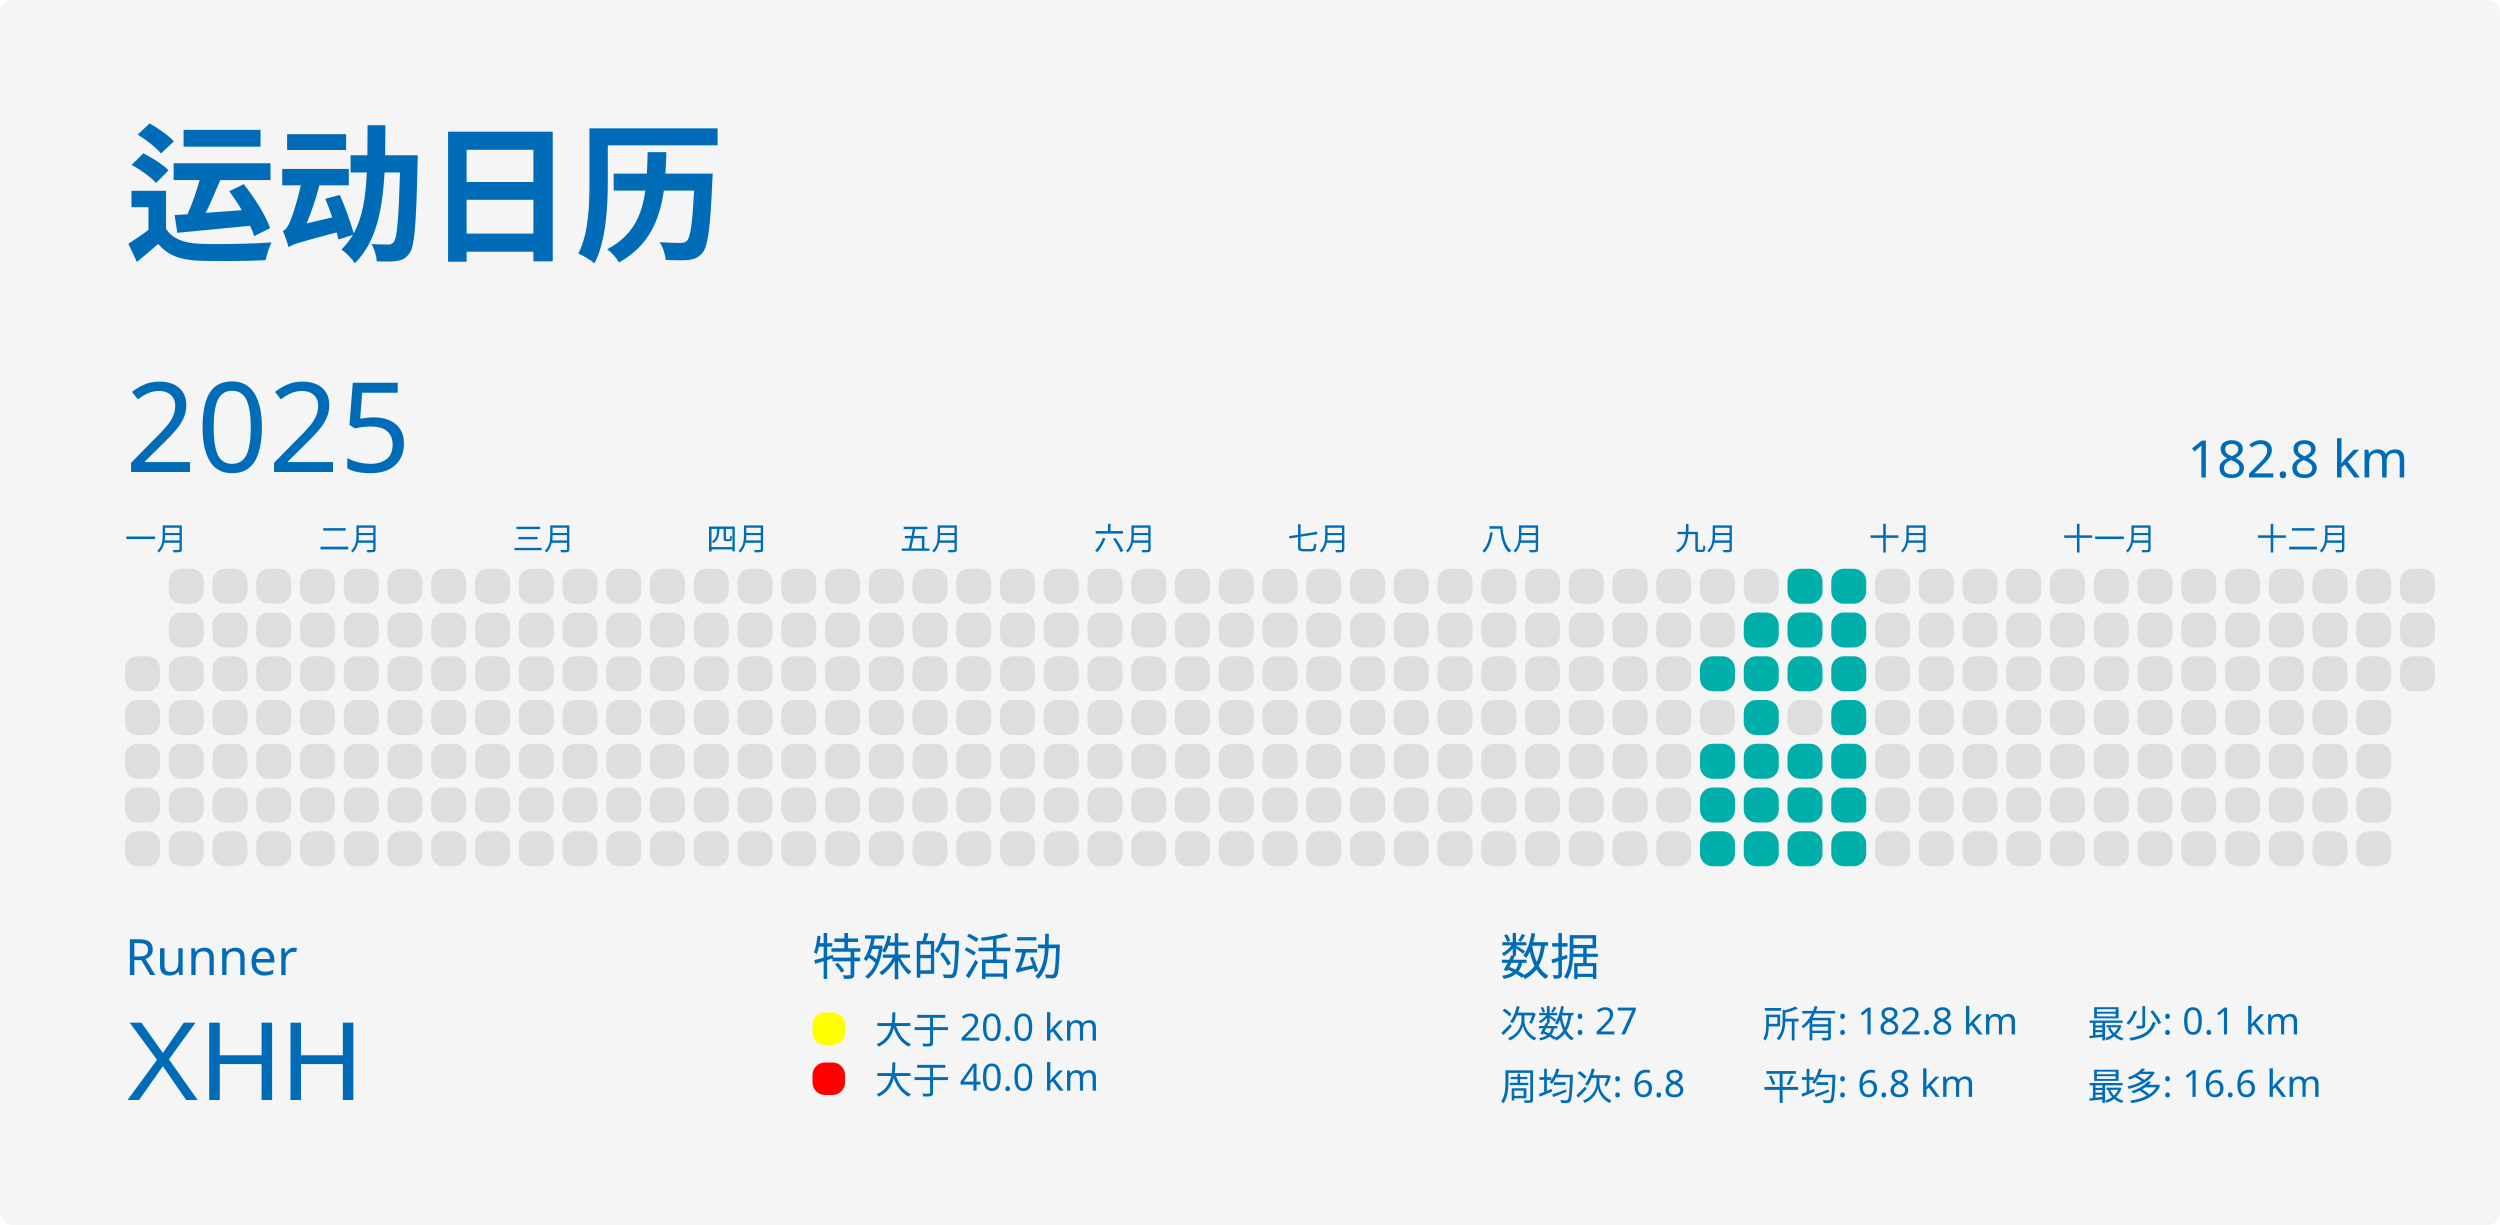
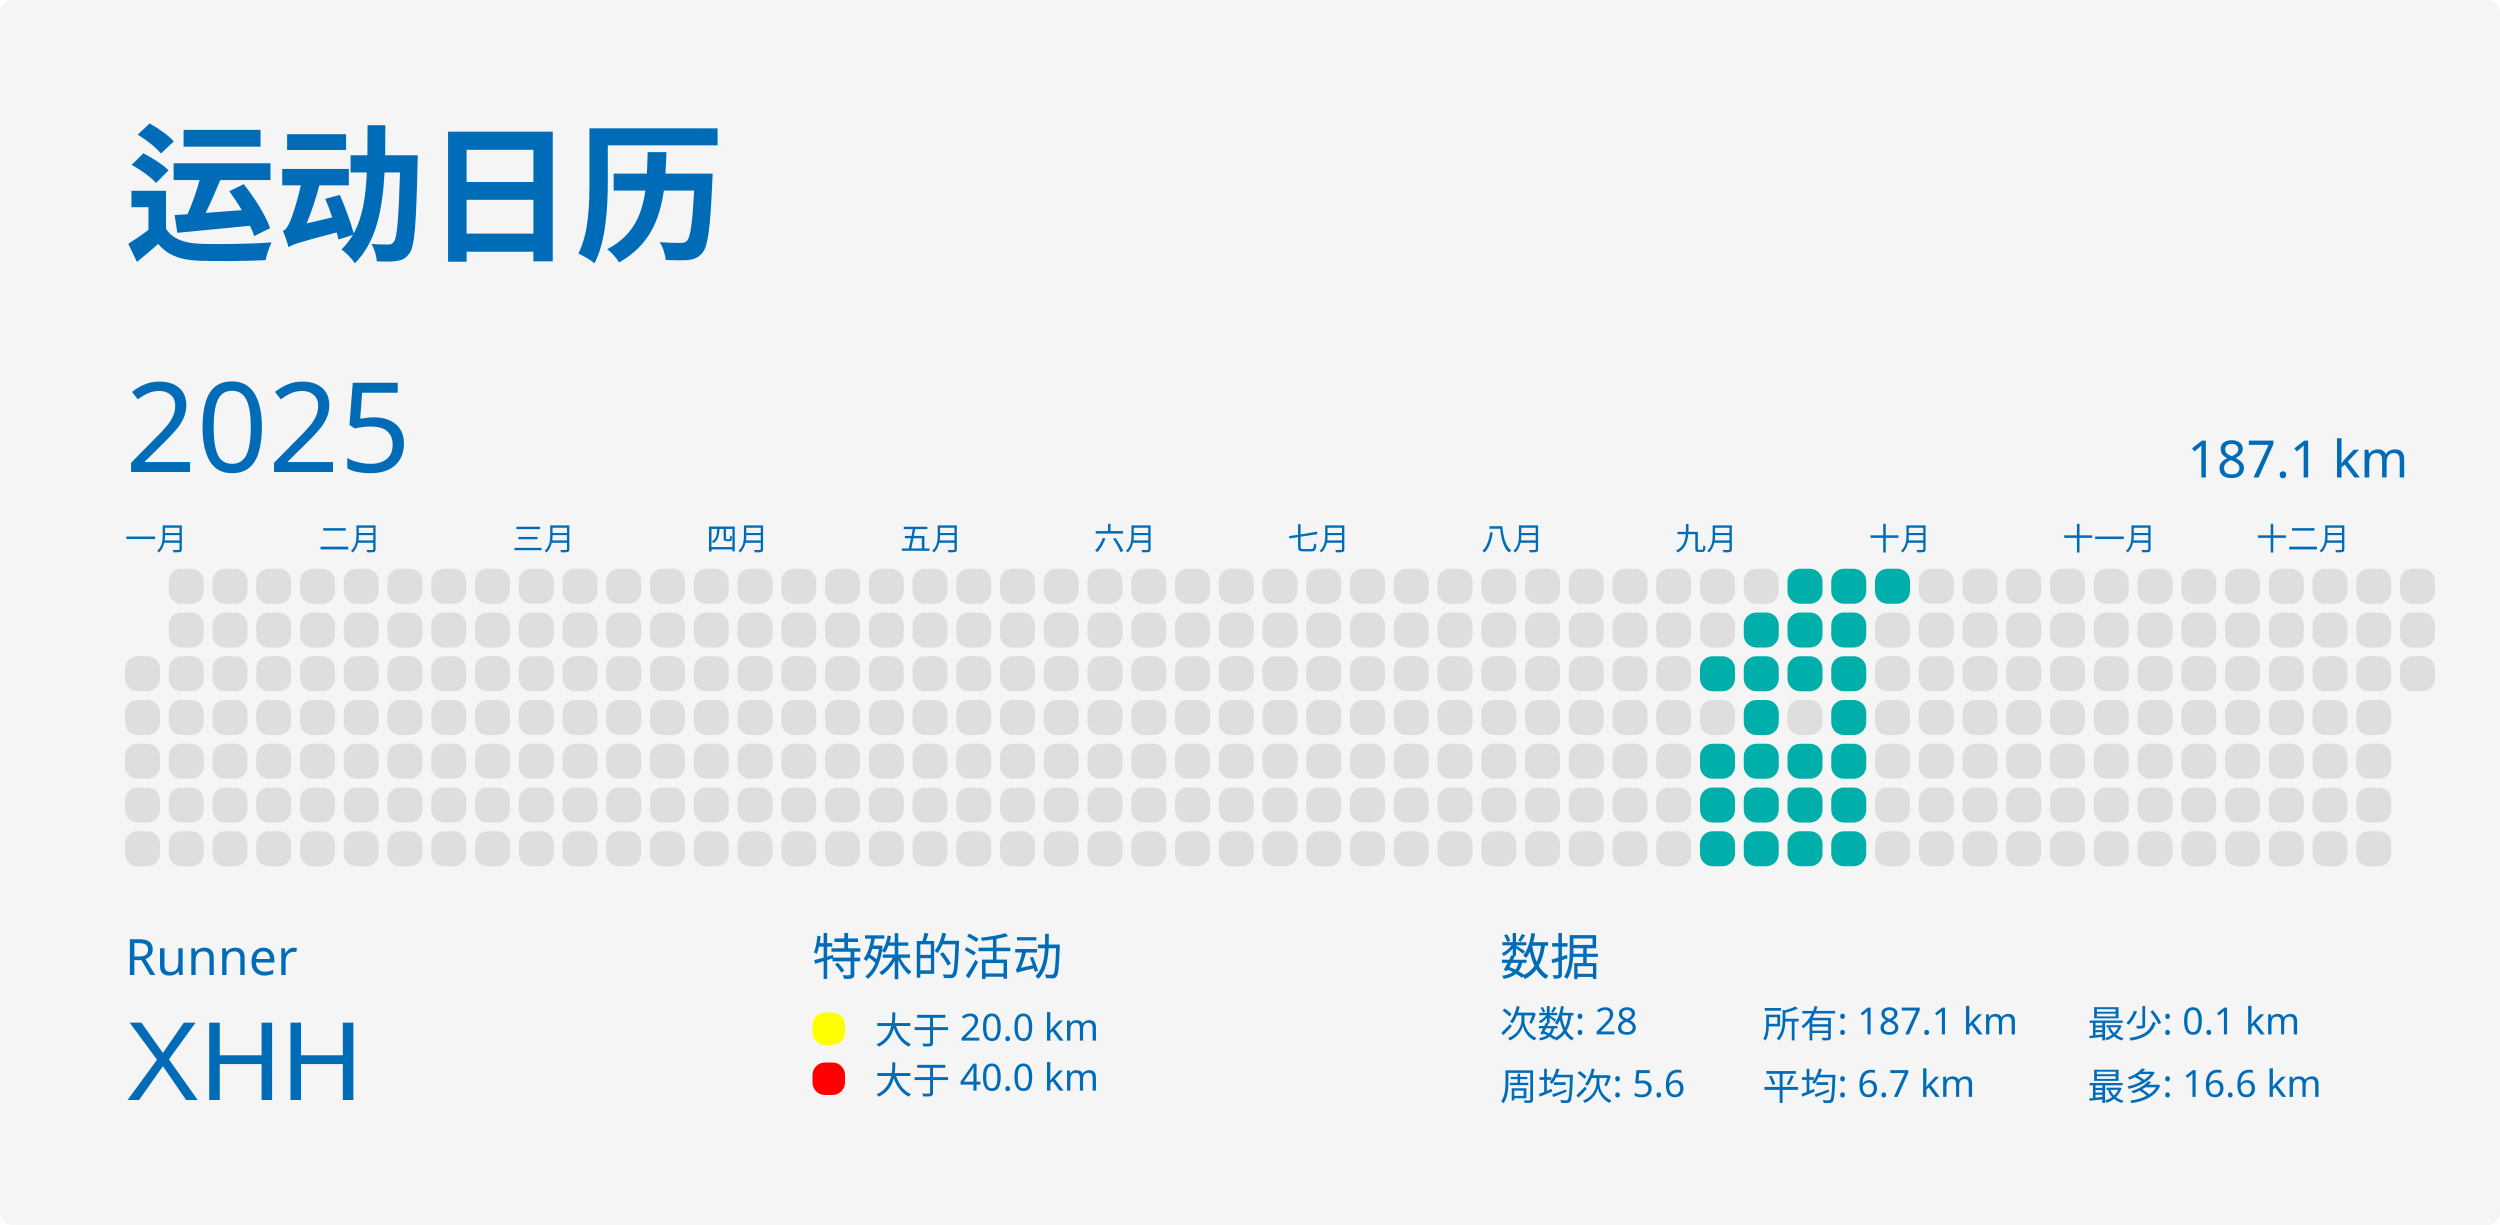
<svg xmlns="http://www.w3.org/2000/svg" baseProfile="full" height="98mm" version="1.1" viewBox="0,0,200,98" width="200mm">
  <defs />
  <rect fill="#f5f5f5" height="98" rx="1" ry="1" width="200" x="0" y="0" />
  <text fill="#006cb8" style="font-size:12px; font-family:MGI-Regular; font-weight:bold;" x="10" y="20">运动日历</text>
  <text fill="#006cb8" style="font-size:4px; font-family:MGI-Regular" x="10" y="78">Runner</text>
  <text fill="#006cb8" style="font-size:9px; font-family:Arial" x="10" y="88">XHH</text>
  <text fill="#006cb8" style="font-size:4px; font-family:MGI-Regular" x="65" y="78">特殊的活动</text>
  <rect fill="yellow" height="2.6" rx="1" ry="1" width="2.6" x="65" y="81" />
  <text fill="#006cb8" style="font-size:3px; font-family:MGI-Regular" x="70" y="83.5">大于 20.0 km</text>
  <rect fill="red" height="2.6" rx="1" ry="1" width="2.6" x="65" y="85" />
  <text fill="#006cb8" style="font-size:3px; font-family:MGI-Regular" x="70" y="87.5">大于 40.0 km</text>
  <text fill="#006cb8" style="font-size:4px; font-family:MGI-Regular" x="120" y="78">数据</text>
-   <text fill="#006cb8" style="font-size:3px; font-family:MGI-Regular" x="120" y="83">次数: 27</text>
-   <text fill="#006cb8" style="font-size:3px; font-family:MGI-Regular" x="120" y="88">周均次: 6.8</text>
-   <text fill="#006cb8" style="font-size:3px; font-family:MGI-Regular" x="141" y="83">所有: 182.8 km</text>
-   <text fill="#006cb8" style="font-size:3px; font-family:MGI-Regular" x="141" y="88">平均: 6.8 km</text>
+   <text fill="#006cb8" style="font-size:3px; font-family:MGI-Regular" x="120" y="83">次数: 28</text>
+   <text fill="#006cb8" style="font-size:3px; font-family:MGI-Regular" x="120" y="88">周均次: 5.6</text>
+   <text fill="#006cb8" style="font-size:3px; font-family:MGI-Regular" x="141" y="83">所有: 187.1 km</text>
+   <text fill="#006cb8" style="font-size:3px; font-family:MGI-Regular" x="141" y="88">平均: 6.7 km</text>
  <text fill="#006cb8" style="font-size:3px; font-family:MGI-Regular" x="167" y="83">最少: 0.1 km</text>
  <text fill="#006cb8" style="font-size:3px; font-family:MGI-Regular" x="167" y="88">最多: 16.6 km</text>
  <text dominant-baseline="hanging" fill="#006cb8" style="font-size:10.0px; font-family:MGI-Regular;" x="10" y="30">2025</text>
-   <text dominant-baseline="hanging" fill="#006cb8" style="font-size:4.125px; font-family:MGI-Regular;" x="175" y="35">182.8 km</text>
+   <text dominant-baseline="hanging" fill="#006cb8" style="font-size:4.125px; font-family:MGI-Regular;" x="175" y="35">187.1 km</text>
  <text fill="#006cb8" style="font-size:2.5px; font-family:MGI-Regular" x="10.0" y="44">一月</text>
  <text fill="#006cb8" style="font-size:2.5px; font-family:MGI-Regular" x="25.5" y="44">二月</text>
  <text fill="#006cb8" style="font-size:2.5px; font-family:MGI-Regular" x="41.0" y="44">三月</text>
  <text fill="#006cb8" style="font-size:2.5px; font-family:MGI-Regular" x="56.5" y="44">四月</text>
  <text fill="#006cb8" style="font-size:2.5px; font-family:MGI-Regular" x="72.0" y="44">五月</text>
  <text fill="#006cb8" style="font-size:2.5px; font-family:MGI-Regular" x="87.5" y="44">六月</text>
  <text fill="#006cb8" style="font-size:2.5px; font-family:MGI-Regular" x="103.0" y="44">七月</text>
  <text fill="#006cb8" style="font-size:2.5px; font-family:MGI-Regular" x="118.5" y="44">八月</text>
  <text fill="#006cb8" style="font-size:2.5px; font-family:MGI-Regular" x="134.0" y="44">九月</text>
  <text fill="#006cb8" style="font-size:2.5px; font-family:MGI-Regular" x="149.5" y="44">十月</text>
  <text fill="#006cb8" style="font-size:2.5px; font-family:MGI-Regular" x="165.0" y="44">十一月</text>
  <text fill="#006cb8" style="font-size:2.5px; font-family:MGI-Regular" x="180.5" y="44">十二月</text>
  <rect fill="#dedede" height="2.8" rx="1" ry="1" width="2.8" x="10.0" y="52.5" />
  <rect fill="#dedede" height="2.8" rx="1" ry="1" width="2.8" x="10.0" y="56.0" />
  <rect fill="#dedede" height="2.8" rx="1" ry="1" width="2.8" x="10.0" y="59.5" />
  <rect fill="#dedede" height="2.8" rx="1" ry="1" width="2.8" x="10.0" y="63.0" />
  <rect fill="#dedede" height="2.8" rx="1" ry="1" width="2.8" x="10.0" y="66.5" />
  <rect fill="#dedede" height="2.8" rx="1" ry="1" width="2.8" x="13.5" y="45.5" />
  <rect fill="#dedede" height="2.8" rx="1" ry="1" width="2.8" x="13.5" y="49.0" />
  <rect fill="#dedede" height="2.8" rx="1" ry="1" width="2.8" x="13.5" y="52.5" />
  <rect fill="#dedede" height="2.8" rx="1" ry="1" width="2.8" x="13.5" y="56.0" />
  <rect fill="#dedede" height="2.8" rx="1" ry="1" width="2.8" x="13.5" y="59.5" />
  <rect fill="#dedede" height="2.8" rx="1" ry="1" width="2.8" x="13.5" y="63.0" />
  <rect fill="#dedede" height="2.8" rx="1" ry="1" width="2.8" x="13.5" y="66.5" />
  <rect fill="#dedede" height="2.8" rx="1" ry="1" width="2.8" x="17.0" y="45.5" />
  <rect fill="#dedede" height="2.8" rx="1" ry="1" width="2.8" x="17.0" y="49.0" />
  <rect fill="#dedede" height="2.8" rx="1" ry="1" width="2.8" x="17.0" y="52.5" />
  <rect fill="#dedede" height="2.8" rx="1" ry="1" width="2.8" x="17.0" y="56.0" />
  <rect fill="#dedede" height="2.8" rx="1" ry="1" width="2.8" x="17.0" y="59.5" />
  <rect fill="#dedede" height="2.8" rx="1" ry="1" width="2.8" x="17.0" y="63.0" />
  <rect fill="#dedede" height="2.8" rx="1" ry="1" width="2.8" x="17.0" y="66.5" />
  <rect fill="#dedede" height="2.8" rx="1" ry="1" width="2.8" x="20.5" y="45.5" />
  <rect fill="#dedede" height="2.8" rx="1" ry="1" width="2.8" x="20.5" y="49.0" />
  <rect fill="#dedede" height="2.8" rx="1" ry="1" width="2.8" x="20.5" y="52.5" />
  <rect fill="#dedede" height="2.8" rx="1" ry="1" width="2.8" x="20.5" y="56.0" />
  <rect fill="#dedede" height="2.8" rx="1" ry="1" width="2.8" x="20.5" y="59.5" />
  <rect fill="#dedede" height="2.8" rx="1" ry="1" width="2.8" x="20.5" y="63.0" />
  <rect fill="#dedede" height="2.8" rx="1" ry="1" width="2.8" x="20.5" y="66.5" />
  <rect fill="#dedede" height="2.8" rx="1" ry="1" width="2.8" x="24.0" y="45.5" />
  <rect fill="#dedede" height="2.8" rx="1" ry="1" width="2.8" x="24.0" y="49.0" />
  <rect fill="#dedede" height="2.8" rx="1" ry="1" width="2.8" x="24.0" y="52.5" />
  <rect fill="#dedede" height="2.8" rx="1" ry="1" width="2.8" x="24.0" y="56.0" />
  <rect fill="#dedede" height="2.8" rx="1" ry="1" width="2.8" x="24.0" y="59.5" />
  <rect fill="#dedede" height="2.8" rx="1" ry="1" width="2.8" x="24.0" y="63.0" />
  <rect fill="#dedede" height="2.8" rx="1" ry="1" width="2.8" x="24.0" y="66.5" />
  <rect fill="#dedede" height="2.8" rx="1" ry="1" width="2.8" x="27.5" y="45.5" />
  <rect fill="#dedede" height="2.8" rx="1" ry="1" width="2.8" x="27.5" y="49.0" />
  <rect fill="#dedede" height="2.8" rx="1" ry="1" width="2.8" x="27.5" y="52.5" />
  <rect fill="#dedede" height="2.8" rx="1" ry="1" width="2.8" x="27.5" y="56.0" />
  <rect fill="#dedede" height="2.8" rx="1" ry="1" width="2.8" x="27.5" y="59.5" />
  <rect fill="#dedede" height="2.8" rx="1" ry="1" width="2.8" x="27.5" y="63.0" />
  <rect fill="#dedede" height="2.8" rx="1" ry="1" width="2.8" x="27.5" y="66.5" />
  <rect fill="#dedede" height="2.8" rx="1" ry="1" width="2.8" x="31.0" y="45.5" />
  <rect fill="#dedede" height="2.8" rx="1" ry="1" width="2.8" x="31.0" y="49.0" />
  <rect fill="#dedede" height="2.8" rx="1" ry="1" width="2.8" x="31.0" y="52.5" />
  <rect fill="#dedede" height="2.8" rx="1" ry="1" width="2.8" x="31.0" y="56.0" />
  <rect fill="#dedede" height="2.8" rx="1" ry="1" width="2.8" x="31.0" y="59.5" />
  <rect fill="#dedede" height="2.8" rx="1" ry="1" width="2.8" x="31.0" y="63.0" />
  <rect fill="#dedede" height="2.8" rx="1" ry="1" width="2.8" x="31.0" y="66.5" />
  <rect fill="#dedede" height="2.8" rx="1" ry="1" width="2.8" x="34.5" y="45.5" />
  <rect fill="#dedede" height="2.8" rx="1" ry="1" width="2.8" x="34.5" y="49.0" />
  <rect fill="#dedede" height="2.8" rx="1" ry="1" width="2.8" x="34.5" y="52.5" />
  <rect fill="#dedede" height="2.8" rx="1" ry="1" width="2.8" x="34.5" y="56.0" />
  <rect fill="#dedede" height="2.8" rx="1" ry="1" width="2.8" x="34.5" y="59.5" />
  <rect fill="#dedede" height="2.8" rx="1" ry="1" width="2.8" x="34.5" y="63.0" />
  <rect fill="#dedede" height="2.8" rx="1" ry="1" width="2.8" x="34.5" y="66.5" />
  <rect fill="#dedede" height="2.8" rx="1" ry="1" width="2.8" x="38.0" y="45.5" />
  <rect fill="#dedede" height="2.8" rx="1" ry="1" width="2.8" x="38.0" y="49.0" />
  <rect fill="#dedede" height="2.8" rx="1" ry="1" width="2.8" x="38.0" y="52.5" />
  <rect fill="#dedede" height="2.8" rx="1" ry="1" width="2.8" x="38.0" y="56.0" />
  <rect fill="#dedede" height="2.8" rx="1" ry="1" width="2.8" x="38.0" y="59.5" />
  <rect fill="#dedede" height="2.8" rx="1" ry="1" width="2.8" x="38.0" y="63.0" />
  <rect fill="#dedede" height="2.8" rx="1" ry="1" width="2.8" x="38.0" y="66.5" />
  <rect fill="#dedede" height="2.8" rx="1" ry="1" width="2.8" x="41.5" y="45.5" />
  <rect fill="#dedede" height="2.8" rx="1" ry="1" width="2.8" x="41.5" y="49.0" />
  <rect fill="#dedede" height="2.8" rx="1" ry="1" width="2.8" x="41.5" y="52.5" />
  <rect fill="#dedede" height="2.8" rx="1" ry="1" width="2.8" x="41.5" y="56.0" />
  <rect fill="#dedede" height="2.8" rx="1" ry="1" width="2.8" x="41.5" y="59.5" />
  <rect fill="#dedede" height="2.8" rx="1" ry="1" width="2.8" x="41.5" y="63.0" />
  <rect fill="#dedede" height="2.8" rx="1" ry="1" width="2.8" x="41.5" y="66.5" />
  <rect fill="#dedede" height="2.8" rx="1" ry="1" width="2.8" x="45.0" y="45.5" />
  <rect fill="#dedede" height="2.8" rx="1" ry="1" width="2.8" x="45.0" y="49.0" />
  <rect fill="#dedede" height="2.8" rx="1" ry="1" width="2.8" x="45.0" y="52.5" />
  <rect fill="#dedede" height="2.8" rx="1" ry="1" width="2.8" x="45.0" y="56.0" />
  <rect fill="#dedede" height="2.8" rx="1" ry="1" width="2.8" x="45.0" y="59.5" />
  <rect fill="#dedede" height="2.8" rx="1" ry="1" width="2.8" x="45.0" y="63.0" />
  <rect fill="#dedede" height="2.8" rx="1" ry="1" width="2.8" x="45.0" y="66.5" />
  <rect fill="#dedede" height="2.8" rx="1" ry="1" width="2.8" x="48.5" y="45.5" />
  <rect fill="#dedede" height="2.8" rx="1" ry="1" width="2.8" x="48.5" y="49.0" />
  <rect fill="#dedede" height="2.8" rx="1" ry="1" width="2.8" x="48.5" y="52.5" />
  <rect fill="#dedede" height="2.8" rx="1" ry="1" width="2.8" x="48.5" y="56.0" />
  <rect fill="#dedede" height="2.8" rx="1" ry="1" width="2.8" x="48.5" y="59.5" />
  <rect fill="#dedede" height="2.8" rx="1" ry="1" width="2.8" x="48.5" y="63.0" />
  <rect fill="#dedede" height="2.8" rx="1" ry="1" width="2.8" x="48.5" y="66.5" />
  <rect fill="#dedede" height="2.8" rx="1" ry="1" width="2.8" x="52.0" y="45.5" />
  <rect fill="#dedede" height="2.8" rx="1" ry="1" width="2.8" x="52.0" y="49.0" />
  <rect fill="#dedede" height="2.8" rx="1" ry="1" width="2.8" x="52.0" y="52.5" />
  <rect fill="#dedede" height="2.8" rx="1" ry="1" width="2.8" x="52.0" y="56.0" />
  <rect fill="#dedede" height="2.8" rx="1" ry="1" width="2.8" x="52.0" y="59.5" />
  <rect fill="#dedede" height="2.8" rx="1" ry="1" width="2.8" x="52.0" y="63.0" />
  <rect fill="#dedede" height="2.8" rx="1" ry="1" width="2.8" x="52.0" y="66.5" />
  <rect fill="#dedede" height="2.8" rx="1" ry="1" width="2.8" x="55.5" y="45.5" />
  <rect fill="#dedede" height="2.8" rx="1" ry="1" width="2.8" x="55.5" y="49.0" />
  <rect fill="#dedede" height="2.8" rx="1" ry="1" width="2.8" x="55.5" y="52.5" />
  <rect fill="#dedede" height="2.8" rx="1" ry="1" width="2.8" x="55.5" y="56.0" />
  <rect fill="#dedede" height="2.8" rx="1" ry="1" width="2.8" x="55.5" y="59.5" />
  <rect fill="#dedede" height="2.8" rx="1" ry="1" width="2.8" x="55.5" y="63.0" />
  <rect fill="#dedede" height="2.8" rx="1" ry="1" width="2.8" x="55.5" y="66.5" />
  <rect fill="#dedede" height="2.8" rx="1" ry="1" width="2.8" x="59.0" y="45.5" />
  <rect fill="#dedede" height="2.8" rx="1" ry="1" width="2.8" x="59.0" y="49.0" />
  <rect fill="#dedede" height="2.8" rx="1" ry="1" width="2.8" x="59.0" y="52.5" />
  <rect fill="#dedede" height="2.8" rx="1" ry="1" width="2.8" x="59.0" y="56.0" />
  <rect fill="#dedede" height="2.8" rx="1" ry="1" width="2.8" x="59.0" y="59.5" />
  <rect fill="#dedede" height="2.8" rx="1" ry="1" width="2.8" x="59.0" y="63.0" />
  <rect fill="#dedede" height="2.8" rx="1" ry="1" width="2.8" x="59.0" y="66.5" />
  <rect fill="#dedede" height="2.8" rx="1" ry="1" width="2.8" x="62.5" y="45.5" />
  <rect fill="#dedede" height="2.8" rx="1" ry="1" width="2.8" x="62.5" y="49.0" />
  <rect fill="#dedede" height="2.8" rx="1" ry="1" width="2.8" x="62.5" y="52.5" />
  <rect fill="#dedede" height="2.8" rx="1" ry="1" width="2.8" x="62.5" y="56.0" />
  <rect fill="#dedede" height="2.8" rx="1" ry="1" width="2.8" x="62.5" y="59.5" />
  <rect fill="#dedede" height="2.8" rx="1" ry="1" width="2.8" x="62.5" y="63.0" />
  <rect fill="#dedede" height="2.8" rx="1" ry="1" width="2.8" x="62.5" y="66.5" />
  <rect fill="#dedede" height="2.8" rx="1" ry="1" width="2.8" x="66.0" y="45.5" />
  <rect fill="#dedede" height="2.8" rx="1" ry="1" width="2.8" x="66.0" y="49.0" />
  <rect fill="#dedede" height="2.8" rx="1" ry="1" width="2.8" x="66.0" y="52.5" />
  <rect fill="#dedede" height="2.8" rx="1" ry="1" width="2.8" x="66.0" y="56.0" />
  <rect fill="#dedede" height="2.8" rx="1" ry="1" width="2.8" x="66.0" y="59.5" />
  <rect fill="#dedede" height="2.8" rx="1" ry="1" width="2.8" x="66.0" y="63.0" />
  <rect fill="#dedede" height="2.8" rx="1" ry="1" width="2.8" x="66.0" y="66.5" />
  <rect fill="#dedede" height="2.8" rx="1" ry="1" width="2.8" x="69.5" y="45.5" />
  <rect fill="#dedede" height="2.8" rx="1" ry="1" width="2.8" x="69.5" y="49.0" />
  <rect fill="#dedede" height="2.8" rx="1" ry="1" width="2.8" x="69.5" y="52.5" />
  <rect fill="#dedede" height="2.8" rx="1" ry="1" width="2.8" x="69.5" y="56.0" />
  <rect fill="#dedede" height="2.8" rx="1" ry="1" width="2.8" x="69.5" y="59.5" />
  <rect fill="#dedede" height="2.8" rx="1" ry="1" width="2.8" x="69.5" y="63.0" />
  <rect fill="#dedede" height="2.8" rx="1" ry="1" width="2.8" x="69.5" y="66.5" />
  <rect fill="#dedede" height="2.8" rx="1" ry="1" width="2.8" x="73.0" y="45.5" />
  <rect fill="#dedede" height="2.8" rx="1" ry="1" width="2.8" x="73.0" y="49.0" />
  <rect fill="#dedede" height="2.8" rx="1" ry="1" width="2.8" x="73.0" y="52.5" />
  <rect fill="#dedede" height="2.8" rx="1" ry="1" width="2.8" x="73.0" y="56.0" />
  <rect fill="#dedede" height="2.8" rx="1" ry="1" width="2.8" x="73.0" y="59.5" />
  <rect fill="#dedede" height="2.8" rx="1" ry="1" width="2.8" x="73.0" y="63.0" />
  <rect fill="#dedede" height="2.8" rx="1" ry="1" width="2.8" x="73.0" y="66.5" />
  <rect fill="#dedede" height="2.8" rx="1" ry="1" width="2.8" x="76.5" y="45.5" />
  <rect fill="#dedede" height="2.8" rx="1" ry="1" width="2.8" x="76.5" y="49.0" />
  <rect fill="#dedede" height="2.8" rx="1" ry="1" width="2.8" x="76.5" y="52.5" />
  <rect fill="#dedede" height="2.8" rx="1" ry="1" width="2.8" x="76.5" y="56.0" />
  <rect fill="#dedede" height="2.8" rx="1" ry="1" width="2.8" x="76.5" y="59.5" />
  <rect fill="#dedede" height="2.8" rx="1" ry="1" width="2.8" x="76.5" y="63.0" />
  <rect fill="#dedede" height="2.8" rx="1" ry="1" width="2.8" x="76.5" y="66.5" />
  <rect fill="#dedede" height="2.8" rx="1" ry="1" width="2.8" x="80.0" y="45.5" />
  <rect fill="#dedede" height="2.8" rx="1" ry="1" width="2.8" x="80.0" y="49.0" />
  <rect fill="#dedede" height="2.8" rx="1" ry="1" width="2.8" x="80.0" y="52.5" />
  <rect fill="#dedede" height="2.8" rx="1" ry="1" width="2.8" x="80.0" y="56.0" />
  <rect fill="#dedede" height="2.8" rx="1" ry="1" width="2.8" x="80.0" y="59.5" />
  <rect fill="#dedede" height="2.8" rx="1" ry="1" width="2.8" x="80.0" y="63.0" />
  <rect fill="#dedede" height="2.8" rx="1" ry="1" width="2.8" x="80.0" y="66.5" />
  <rect fill="#dedede" height="2.8" rx="1" ry="1" width="2.8" x="83.5" y="45.5" />
  <rect fill="#dedede" height="2.8" rx="1" ry="1" width="2.8" x="83.5" y="49.0" />
  <rect fill="#dedede" height="2.8" rx="1" ry="1" width="2.8" x="83.5" y="52.5" />
  <rect fill="#dedede" height="2.8" rx="1" ry="1" width="2.8" x="83.5" y="56.0" />
  <rect fill="#dedede" height="2.8" rx="1" ry="1" width="2.8" x="83.5" y="59.5" />
  <rect fill="#dedede" height="2.8" rx="1" ry="1" width="2.8" x="83.5" y="63.0" />
  <rect fill="#dedede" height="2.8" rx="1" ry="1" width="2.8" x="83.5" y="66.5" />
  <rect fill="#dedede" height="2.8" rx="1" ry="1" width="2.8" x="87.0" y="45.5" />
  <rect fill="#dedede" height="2.8" rx="1" ry="1" width="2.8" x="87.0" y="49.0" />
  <rect fill="#dedede" height="2.8" rx="1" ry="1" width="2.8" x="87.0" y="52.5" />
  <rect fill="#dedede" height="2.8" rx="1" ry="1" width="2.8" x="87.0" y="56.0" />
  <rect fill="#dedede" height="2.8" rx="1" ry="1" width="2.8" x="87.0" y="59.5" />
  <rect fill="#dedede" height="2.8" rx="1" ry="1" width="2.8" x="87.0" y="63.0" />
  <rect fill="#dedede" height="2.8" rx="1" ry="1" width="2.8" x="87.0" y="66.5" />
  <rect fill="#dedede" height="2.8" rx="1" ry="1" width="2.8" x="90.5" y="45.5" />
  <rect fill="#dedede" height="2.8" rx="1" ry="1" width="2.8" x="90.5" y="49.0" />
  <rect fill="#dedede" height="2.8" rx="1" ry="1" width="2.8" x="90.5" y="52.5" />
  <rect fill="#dedede" height="2.8" rx="1" ry="1" width="2.8" x="90.5" y="56.0" />
  <rect fill="#dedede" height="2.8" rx="1" ry="1" width="2.8" x="90.5" y="59.5" />
  <rect fill="#dedede" height="2.8" rx="1" ry="1" width="2.8" x="90.5" y="63.0" />
  <rect fill="#dedede" height="2.8" rx="1" ry="1" width="2.8" x="90.5" y="66.5" />
  <rect fill="#dedede" height="2.8" rx="1" ry="1" width="2.8" x="94.0" y="45.5" />
  <rect fill="#dedede" height="2.8" rx="1" ry="1" width="2.8" x="94.0" y="49.0" />
  <rect fill="#dedede" height="2.8" rx="1" ry="1" width="2.8" x="94.0" y="52.5" />
  <rect fill="#dedede" height="2.8" rx="1" ry="1" width="2.8" x="94.0" y="56.0" />
  <rect fill="#dedede" height="2.8" rx="1" ry="1" width="2.8" x="94.0" y="59.5" />
  <rect fill="#dedede" height="2.8" rx="1" ry="1" width="2.8" x="94.0" y="63.0" />
  <rect fill="#dedede" height="2.8" rx="1" ry="1" width="2.8" x="94.0" y="66.5" />
  <rect fill="#dedede" height="2.8" rx="1" ry="1" width="2.8" x="97.5" y="45.5" />
  <rect fill="#dedede" height="2.8" rx="1" ry="1" width="2.8" x="97.5" y="49.0" />
  <rect fill="#dedede" height="2.8" rx="1" ry="1" width="2.8" x="97.5" y="52.5" />
  <rect fill="#dedede" height="2.8" rx="1" ry="1" width="2.8" x="97.5" y="56.0" />
  <rect fill="#dedede" height="2.8" rx="1" ry="1" width="2.8" x="97.5" y="59.5" />
  <rect fill="#dedede" height="2.8" rx="1" ry="1" width="2.8" x="97.5" y="63.0" />
  <rect fill="#dedede" height="2.8" rx="1" ry="1" width="2.8" x="97.5" y="66.5" />
  <rect fill="#dedede" height="2.8" rx="1" ry="1" width="2.8" x="101.0" y="45.5" />
  <rect fill="#dedede" height="2.8" rx="1" ry="1" width="2.8" x="101.0" y="49.0" />
  <rect fill="#dedede" height="2.8" rx="1" ry="1" width="2.8" x="101.0" y="52.5" />
  <rect fill="#dedede" height="2.8" rx="1" ry="1" width="2.8" x="101.0" y="56.0" />
  <rect fill="#dedede" height="2.8" rx="1" ry="1" width="2.8" x="101.0" y="59.5" />
  <rect fill="#dedede" height="2.8" rx="1" ry="1" width="2.8" x="101.0" y="63.0" />
  <rect fill="#dedede" height="2.8" rx="1" ry="1" width="2.8" x="101.0" y="66.5" />
  <rect fill="#dedede" height="2.8" rx="1" ry="1" width="2.8" x="104.5" y="45.5" />
  <rect fill="#dedede" height="2.8" rx="1" ry="1" width="2.8" x="104.5" y="49.0" />
  <rect fill="#dedede" height="2.8" rx="1" ry="1" width="2.8" x="104.5" y="52.5" />
  <rect fill="#dedede" height="2.8" rx="1" ry="1" width="2.8" x="104.5" y="56.0" />
  <rect fill="#dedede" height="2.8" rx="1" ry="1" width="2.8" x="104.5" y="59.5" />
  <rect fill="#dedede" height="2.8" rx="1" ry="1" width="2.8" x="104.5" y="63.0" />
  <rect fill="#dedede" height="2.8" rx="1" ry="1" width="2.8" x="104.5" y="66.5" />
  <rect fill="#dedede" height="2.8" rx="1" ry="1" width="2.8" x="108.0" y="45.5" />
  <rect fill="#dedede" height="2.8" rx="1" ry="1" width="2.8" x="108.0" y="49.0" />
  <rect fill="#dedede" height="2.8" rx="1" ry="1" width="2.8" x="108.0" y="52.5" />
  <rect fill="#dedede" height="2.8" rx="1" ry="1" width="2.8" x="108.0" y="56.0" />
  <rect fill="#dedede" height="2.8" rx="1" ry="1" width="2.8" x="108.0" y="59.5" />
  <rect fill="#dedede" height="2.8" rx="1" ry="1" width="2.8" x="108.0" y="63.0" />
  <rect fill="#dedede" height="2.8" rx="1" ry="1" width="2.8" x="108.0" y="66.5" />
  <rect fill="#dedede" height="2.8" rx="1" ry="1" width="2.8" x="111.5" y="45.5" />
  <rect fill="#dedede" height="2.8" rx="1" ry="1" width="2.8" x="111.5" y="49.0" />
  <rect fill="#dedede" height="2.8" rx="1" ry="1" width="2.8" x="111.5" y="52.5" />
  <rect fill="#dedede" height="2.8" rx="1" ry="1" width="2.8" x="111.5" y="56.0" />
  <rect fill="#dedede" height="2.8" rx="1" ry="1" width="2.8" x="111.5" y="59.5" />
  <rect fill="#dedede" height="2.8" rx="1" ry="1" width="2.8" x="111.5" y="63.0" />
  <rect fill="#dedede" height="2.8" rx="1" ry="1" width="2.8" x="111.5" y="66.5" />
  <rect fill="#dedede" height="2.8" rx="1" ry="1" width="2.8" x="115.0" y="45.5" />
  <rect fill="#dedede" height="2.8" rx="1" ry="1" width="2.8" x="115.0" y="49.0" />
  <rect fill="#dedede" height="2.8" rx="1" ry="1" width="2.8" x="115.0" y="52.5" />
  <rect fill="#dedede" height="2.8" rx="1" ry="1" width="2.8" x="115.0" y="56.0" />
  <rect fill="#dedede" height="2.8" rx="1" ry="1" width="2.8" x="115.0" y="59.5" />
  <rect fill="#dedede" height="2.8" rx="1" ry="1" width="2.8" x="115.0" y="63.0" />
  <rect fill="#dedede" height="2.8" rx="1" ry="1" width="2.8" x="115.0" y="66.5" />
  <rect fill="#dedede" height="2.8" rx="1" ry="1" width="2.8" x="118.5" y="45.5" />
  <rect fill="#dedede" height="2.8" rx="1" ry="1" width="2.8" x="118.5" y="49.0" />
  <rect fill="#dedede" height="2.8" rx="1" ry="1" width="2.8" x="118.5" y="52.5" />
  <rect fill="#dedede" height="2.8" rx="1" ry="1" width="2.8" x="118.5" y="56.0" />
  <rect fill="#dedede" height="2.8" rx="1" ry="1" width="2.8" x="118.5" y="59.5" />
  <rect fill="#dedede" height="2.8" rx="1" ry="1" width="2.8" x="118.5" y="63.0" />
  <rect fill="#dedede" height="2.8" rx="1" ry="1" width="2.8" x="118.5" y="66.5" />
  <rect fill="#dedede" height="2.8" rx="1" ry="1" width="2.8" x="122.0" y="45.5" />
  <rect fill="#dedede" height="2.8" rx="1" ry="1" width="2.8" x="122.0" y="49.0" />
  <rect fill="#dedede" height="2.8" rx="1" ry="1" width="2.8" x="122.0" y="52.5" />
  <rect fill="#dedede" height="2.8" rx="1" ry="1" width="2.8" x="122.0" y="56.0" />
  <rect fill="#dedede" height="2.8" rx="1" ry="1" width="2.8" x="122.0" y="59.5" />
  <rect fill="#dedede" height="2.8" rx="1" ry="1" width="2.8" x="122.0" y="63.0" />
  <rect fill="#dedede" height="2.8" rx="1" ry="1" width="2.8" x="122.0" y="66.5" />
  <rect fill="#dedede" height="2.8" rx="1" ry="1" width="2.8" x="125.5" y="45.5" />
  <rect fill="#dedede" height="2.8" rx="1" ry="1" width="2.8" x="125.5" y="49.0" />
  <rect fill="#dedede" height="2.8" rx="1" ry="1" width="2.8" x="125.5" y="52.5" />
  <rect fill="#dedede" height="2.8" rx="1" ry="1" width="2.8" x="125.5" y="56.0" />
  <rect fill="#dedede" height="2.8" rx="1" ry="1" width="2.8" x="125.5" y="59.5" />
  <rect fill="#dedede" height="2.8" rx="1" ry="1" width="2.8" x="125.5" y="63.0" />
  <rect fill="#dedede" height="2.8" rx="1" ry="1" width="2.8" x="125.5" y="66.5" />
  <rect fill="#dedede" height="2.8" rx="1" ry="1" width="2.8" x="129.0" y="45.5" />
  <rect fill="#dedede" height="2.8" rx="1" ry="1" width="2.8" x="129.0" y="49.0" />
  <rect fill="#dedede" height="2.8" rx="1" ry="1" width="2.8" x="129.0" y="52.5" />
  <rect fill="#dedede" height="2.8" rx="1" ry="1" width="2.8" x="129.0" y="56.0" />
  <rect fill="#dedede" height="2.8" rx="1" ry="1" width="2.8" x="129.0" y="59.5" />
  <rect fill="#dedede" height="2.8" rx="1" ry="1" width="2.8" x="129.0" y="63.0" />
  <rect fill="#dedede" height="2.8" rx="1" ry="1" width="2.8" x="129.0" y="66.5" />
  <rect fill="#dedede" height="2.8" rx="1" ry="1" width="2.8" x="132.5" y="45.5" />
  <rect fill="#dedede" height="2.8" rx="1" ry="1" width="2.8" x="132.5" y="49.0" />
  <rect fill="#dedede" height="2.8" rx="1" ry="1" width="2.8" x="132.5" y="52.5" />
  <rect fill="#dedede" height="2.8" rx="1" ry="1" width="2.8" x="132.5" y="56.0" />
  <rect fill="#dedede" height="2.8" rx="1" ry="1" width="2.8" x="132.5" y="59.5" />
  <rect fill="#dedede" height="2.8" rx="1" ry="1" width="2.8" x="132.5" y="63.0" />
  <rect fill="#dedede" height="2.8" rx="1" ry="1" width="2.8" x="132.5" y="66.5" />
  <rect fill="#dedede" height="2.8" rx="1" ry="1" width="2.8" x="136.0" y="45.5" />
  <rect fill="#dedede" height="2.8" rx="1" ry="1" width="2.8" x="136.0" y="49.0" />
  <rect fill="#00AFAA" height="2.8" rx="1" ry="1" width="2.8" x="136.0" y="52.5" />
  <rect fill="#dedede" height="2.8" rx="1" ry="1" width="2.8" x="136.0" y="56.0" />
  <rect fill="#00AFAA" height="2.8" rx="1" ry="1" width="2.8" x="136.0" y="59.5" />
  <rect fill="#00AFAA" height="2.8" rx="1" ry="1" width="2.8" x="136.0" y="63.0" />
  <rect fill="#00AFAA" height="2.8" rx="1" ry="1" width="2.8" x="136.0" y="66.5" />
  <rect fill="#dedede" height="2.8" rx="1" ry="1" width="2.8" x="139.5" y="45.5" />
  <rect fill="#00AFAA" height="2.8" rx="1" ry="1" width="2.8" x="139.5" y="49.0" />
  <rect fill="#00AFAA" height="2.8" rx="1" ry="1" width="2.8" x="139.5" y="52.5" />
  <rect fill="#00AFAA" height="2.8" rx="1" ry="1" width="2.8" x="139.5" y="56.0" />
  <rect fill="#00AFAA" height="2.8" rx="1" ry="1" width="2.8" x="139.5" y="59.5" />
  <rect fill="#00AFAA" height="2.8" rx="1" ry="1" width="2.8" x="139.5" y="63.0" />
  <rect fill="#00AFAA" height="2.8" rx="1" ry="1" width="2.8" x="139.5" y="66.5" />
  <rect fill="#00AFAA" height="2.8" rx="1" ry="1" width="2.8" x="143.0" y="45.5" />
  <rect fill="#00AFAA" height="2.8" rx="1" ry="1" width="2.8" x="143.0" y="49.0" />
  <rect fill="#00AFAA" height="2.8" rx="1" ry="1" width="2.8" x="143.0" y="52.5" />
  <rect fill="#dedede" height="2.8" rx="1" ry="1" width="2.8" x="143.0" y="56.0" />
  <rect fill="#00AFAA" height="2.8" rx="1" ry="1" width="2.8" x="143.0" y="59.5" />
  <rect fill="#00AFAA" height="2.8" rx="1" ry="1" width="2.8" x="143.0" y="63.0" />
  <rect fill="#00AFAA" height="2.8" rx="1" ry="1" width="2.8" x="143.0" y="66.5" />
  <rect fill="#00AFAA" height="2.8" rx="1" ry="1" width="2.8" x="146.5" y="45.5" />
  <rect fill="#00AFAA" height="2.8" rx="1" ry="1" width="2.8" x="146.5" y="49.0" />
  <rect fill="#00AFAA" height="2.8" rx="1" ry="1" width="2.8" x="146.5" y="52.5" />
  <rect fill="#00AFAA" height="2.8" rx="1" ry="1" width="2.8" x="146.5" y="56.0" />
  <rect fill="#00AFAA" height="2.8" rx="1" ry="1" width="2.8" x="146.5" y="59.5" />
  <rect fill="#00AFAA" height="2.8" rx="1" ry="1" width="2.8" x="146.5" y="63.0" />
  <rect fill="#00AFAA" height="2.8" rx="1" ry="1" width="2.8" x="146.5" y="66.5" />
-   <rect fill="#dedede" height="2.8" rx="1" ry="1" width="2.8" x="150.0" y="45.5" />
+   <rect fill="#00AFAA" height="2.8" rx="1" ry="1" width="2.8" x="150.0" y="45.5" />
  <rect fill="#dedede" height="2.8" rx="1" ry="1" width="2.8" x="150.0" y="49.0" />
  <rect fill="#dedede" height="2.8" rx="1" ry="1" width="2.8" x="150.0" y="52.5" />
  <rect fill="#dedede" height="2.8" rx="1" ry="1" width="2.8" x="150.0" y="56.0" />
  <rect fill="#dedede" height="2.8" rx="1" ry="1" width="2.8" x="150.0" y="59.5" />
  <rect fill="#dedede" height="2.8" rx="1" ry="1" width="2.8" x="150.0" y="63.0" />
  <rect fill="#dedede" height="2.8" rx="1" ry="1" width="2.8" x="150.0" y="66.5" />
  <rect fill="#dedede" height="2.8" rx="1" ry="1" width="2.8" x="153.5" y="45.5" />
  <rect fill="#dedede" height="2.8" rx="1" ry="1" width="2.8" x="153.5" y="49.0" />
  <rect fill="#dedede" height="2.8" rx="1" ry="1" width="2.8" x="153.5" y="52.5" />
  <rect fill="#dedede" height="2.8" rx="1" ry="1" width="2.8" x="153.5" y="56.0" />
  <rect fill="#dedede" height="2.8" rx="1" ry="1" width="2.8" x="153.5" y="59.5" />
  <rect fill="#dedede" height="2.8" rx="1" ry="1" width="2.8" x="153.5" y="63.0" />
  <rect fill="#dedede" height="2.8" rx="1" ry="1" width="2.8" x="153.5" y="66.5" />
  <rect fill="#dedede" height="2.8" rx="1" ry="1" width="2.8" x="157.0" y="45.5" />
  <rect fill="#dedede" height="2.8" rx="1" ry="1" width="2.8" x="157.0" y="49.0" />
  <rect fill="#dedede" height="2.8" rx="1" ry="1" width="2.8" x="157.0" y="52.5" />
  <rect fill="#dedede" height="2.8" rx="1" ry="1" width="2.8" x="157.0" y="56.0" />
  <rect fill="#dedede" height="2.8" rx="1" ry="1" width="2.8" x="157.0" y="59.5" />
  <rect fill="#dedede" height="2.8" rx="1" ry="1" width="2.8" x="157.0" y="63.0" />
  <rect fill="#dedede" height="2.8" rx="1" ry="1" width="2.8" x="157.0" y="66.5" />
  <rect fill="#dedede" height="2.8" rx="1" ry="1" width="2.8" x="160.5" y="45.5" />
  <rect fill="#dedede" height="2.8" rx="1" ry="1" width="2.8" x="160.5" y="49.0" />
  <rect fill="#dedede" height="2.8" rx="1" ry="1" width="2.8" x="160.5" y="52.5" />
  <rect fill="#dedede" height="2.8" rx="1" ry="1" width="2.8" x="160.5" y="56.0" />
  <rect fill="#dedede" height="2.8" rx="1" ry="1" width="2.8" x="160.5" y="59.5" />
  <rect fill="#dedede" height="2.8" rx="1" ry="1" width="2.8" x="160.5" y="63.0" />
  <rect fill="#dedede" height="2.8" rx="1" ry="1" width="2.8" x="160.5" y="66.5" />
  <rect fill="#dedede" height="2.8" rx="1" ry="1" width="2.8" x="164.0" y="45.5" />
  <rect fill="#dedede" height="2.8" rx="1" ry="1" width="2.8" x="164.0" y="49.0" />
  <rect fill="#dedede" height="2.8" rx="1" ry="1" width="2.8" x="164.0" y="52.5" />
  <rect fill="#dedede" height="2.8" rx="1" ry="1" width="2.8" x="164.0" y="56.0" />
  <rect fill="#dedede" height="2.8" rx="1" ry="1" width="2.8" x="164.0" y="59.5" />
  <rect fill="#dedede" height="2.8" rx="1" ry="1" width="2.8" x="164.0" y="63.0" />
  <rect fill="#dedede" height="2.8" rx="1" ry="1" width="2.8" x="164.0" y="66.5" />
  <rect fill="#dedede" height="2.8" rx="1" ry="1" width="2.8" x="167.5" y="45.5" />
  <rect fill="#dedede" height="2.8" rx="1" ry="1" width="2.8" x="167.5" y="49.0" />
  <rect fill="#dedede" height="2.8" rx="1" ry="1" width="2.8" x="167.5" y="52.5" />
  <rect fill="#dedede" height="2.8" rx="1" ry="1" width="2.8" x="167.5" y="56.0" />
  <rect fill="#dedede" height="2.8" rx="1" ry="1" width="2.8" x="167.5" y="59.5" />
  <rect fill="#dedede" height="2.8" rx="1" ry="1" width="2.8" x="167.5" y="63.0" />
  <rect fill="#dedede" height="2.8" rx="1" ry="1" width="2.8" x="167.5" y="66.5" />
  <rect fill="#dedede" height="2.8" rx="1" ry="1" width="2.8" x="171.0" y="45.5" />
  <rect fill="#dedede" height="2.8" rx="1" ry="1" width="2.8" x="171.0" y="49.0" />
  <rect fill="#dedede" height="2.8" rx="1" ry="1" width="2.8" x="171.0" y="52.5" />
  <rect fill="#dedede" height="2.8" rx="1" ry="1" width="2.8" x="171.0" y="56.0" />
  <rect fill="#dedede" height="2.8" rx="1" ry="1" width="2.8" x="171.0" y="59.5" />
  <rect fill="#dedede" height="2.8" rx="1" ry="1" width="2.8" x="171.0" y="63.0" />
  <rect fill="#dedede" height="2.8" rx="1" ry="1" width="2.8" x="171.0" y="66.5" />
  <rect fill="#dedede" height="2.8" rx="1" ry="1" width="2.8" x="174.5" y="45.5" />
  <rect fill="#dedede" height="2.8" rx="1" ry="1" width="2.8" x="174.5" y="49.0" />
  <rect fill="#dedede" height="2.8" rx="1" ry="1" width="2.8" x="174.5" y="52.5" />
  <rect fill="#dedede" height="2.8" rx="1" ry="1" width="2.8" x="174.5" y="56.0" />
  <rect fill="#dedede" height="2.8" rx="1" ry="1" width="2.8" x="174.5" y="59.5" />
  <rect fill="#dedede" height="2.8" rx="1" ry="1" width="2.8" x="174.5" y="63.0" />
  <rect fill="#dedede" height="2.8" rx="1" ry="1" width="2.8" x="174.5" y="66.5" />
  <rect fill="#dedede" height="2.8" rx="1" ry="1" width="2.8" x="178.0" y="45.5" />
  <rect fill="#dedede" height="2.8" rx="1" ry="1" width="2.8" x="178.0" y="49.0" />
  <rect fill="#dedede" height="2.8" rx="1" ry="1" width="2.8" x="178.0" y="52.5" />
  <rect fill="#dedede" height="2.8" rx="1" ry="1" width="2.8" x="178.0" y="56.0" />
  <rect fill="#dedede" height="2.8" rx="1" ry="1" width="2.8" x="178.0" y="59.5" />
  <rect fill="#dedede" height="2.8" rx="1" ry="1" width="2.8" x="178.0" y="63.0" />
  <rect fill="#dedede" height="2.8" rx="1" ry="1" width="2.8" x="178.0" y="66.5" />
  <rect fill="#dedede" height="2.8" rx="1" ry="1" width="2.8" x="181.5" y="45.5" />
  <rect fill="#dedede" height="2.8" rx="1" ry="1" width="2.8" x="181.5" y="49.0" />
  <rect fill="#dedede" height="2.8" rx="1" ry="1" width="2.8" x="181.5" y="52.5" />
  <rect fill="#dedede" height="2.8" rx="1" ry="1" width="2.8" x="181.5" y="56.0" />
  <rect fill="#dedede" height="2.8" rx="1" ry="1" width="2.8" x="181.5" y="59.5" />
  <rect fill="#dedede" height="2.8" rx="1" ry="1" width="2.8" x="181.5" y="63.0" />
  <rect fill="#dedede" height="2.8" rx="1" ry="1" width="2.8" x="181.5" y="66.5" />
  <rect fill="#dedede" height="2.8" rx="1" ry="1" width="2.8" x="185.0" y="45.5" />
  <rect fill="#dedede" height="2.8" rx="1" ry="1" width="2.8" x="185.0" y="49.0" />
  <rect fill="#dedede" height="2.8" rx="1" ry="1" width="2.8" x="185.0" y="52.5" />
  <rect fill="#dedede" height="2.8" rx="1" ry="1" width="2.8" x="185.0" y="56.0" />
  <rect fill="#dedede" height="2.8" rx="1" ry="1" width="2.8" x="185.0" y="59.5" />
  <rect fill="#dedede" height="2.8" rx="1" ry="1" width="2.8" x="185.0" y="63.0" />
  <rect fill="#dedede" height="2.8" rx="1" ry="1" width="2.8" x="185.0" y="66.5" />
  <rect fill="#dedede" height="2.8" rx="1" ry="1" width="2.8" x="188.5" y="45.5" />
  <rect fill="#dedede" height="2.8" rx="1" ry="1" width="2.8" x="188.5" y="49.0" />
  <rect fill="#dedede" height="2.8" rx="1" ry="1" width="2.8" x="188.5" y="52.5" />
  <rect fill="#dedede" height="2.8" rx="1" ry="1" width="2.8" x="188.5" y="56.0" />
  <rect fill="#dedede" height="2.8" rx="1" ry="1" width="2.8" x="188.5" y="59.5" />
  <rect fill="#dedede" height="2.8" rx="1" ry="1" width="2.8" x="188.5" y="63.0" />
  <rect fill="#dedede" height="2.8" rx="1" ry="1" width="2.8" x="188.5" y="66.5" />
  <rect fill="#dedede" height="2.8" rx="1" ry="1" width="2.8" x="192.0" y="45.5" />
  <rect fill="#dedede" height="2.8" rx="1" ry="1" width="2.8" x="192.0" y="49.0" />
  <rect fill="#dedede" height="2.8" rx="1" ry="1" width="2.8" x="192.0" y="52.5" />
</svg>
